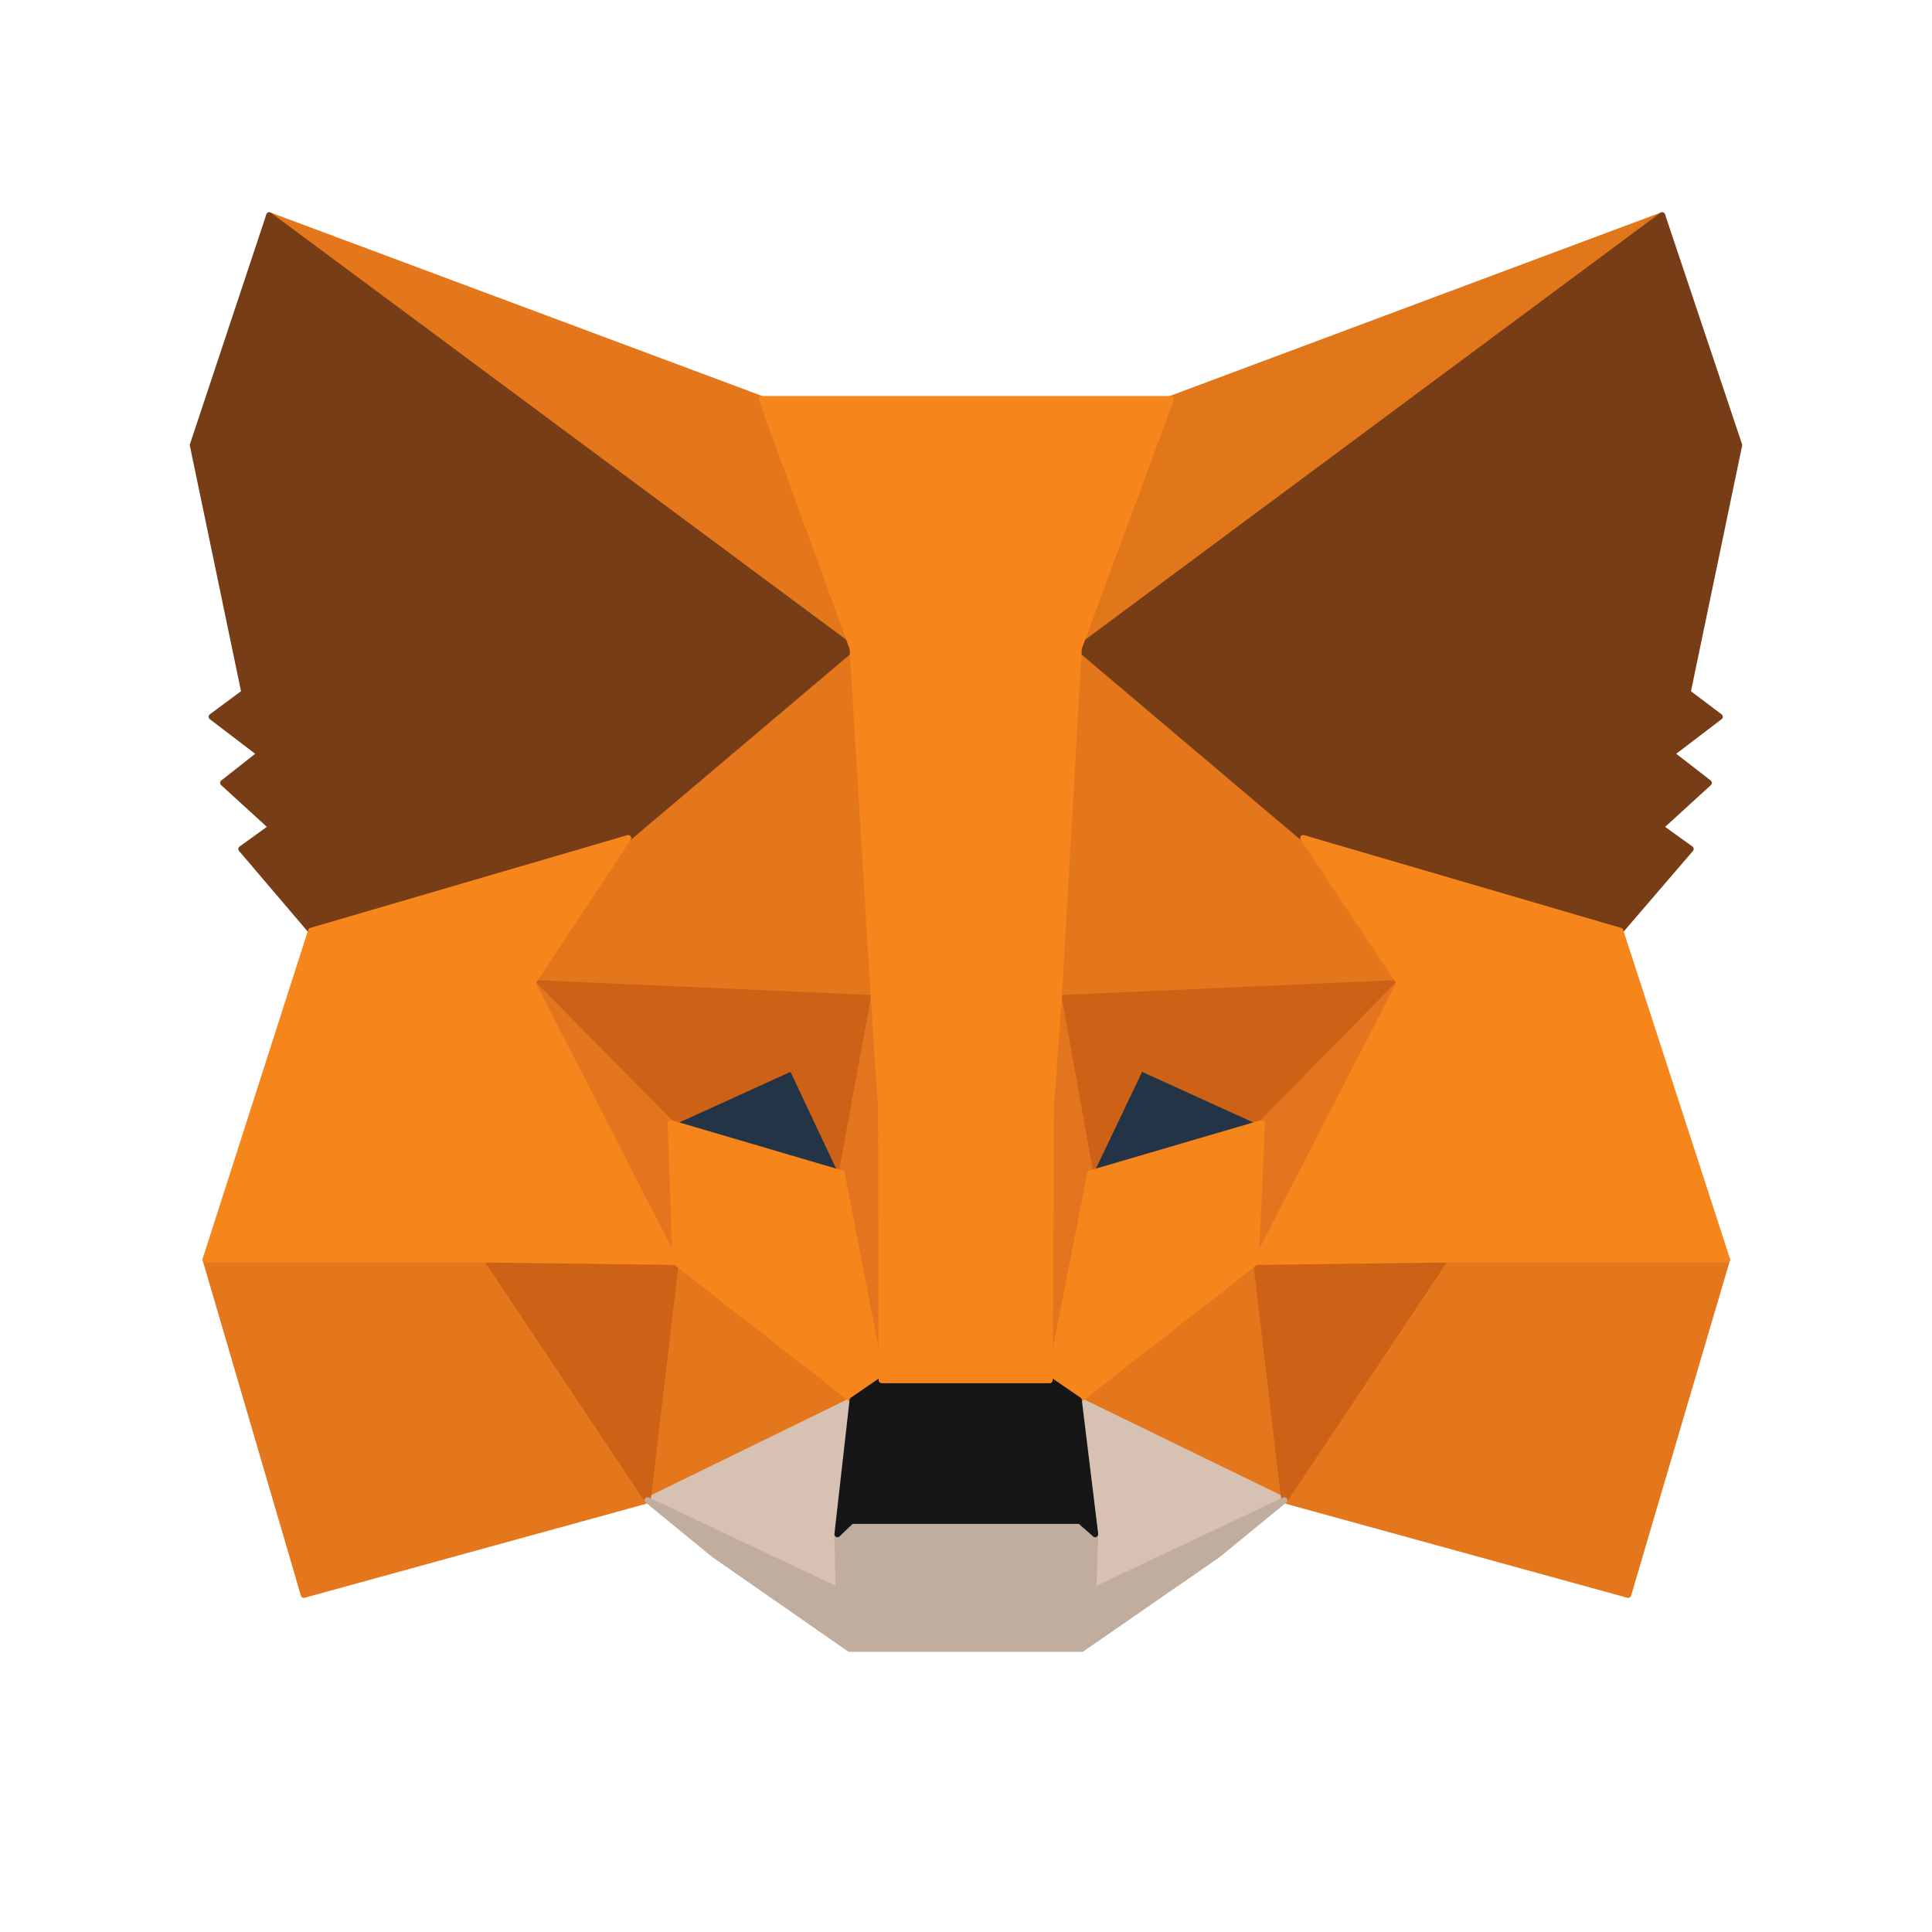
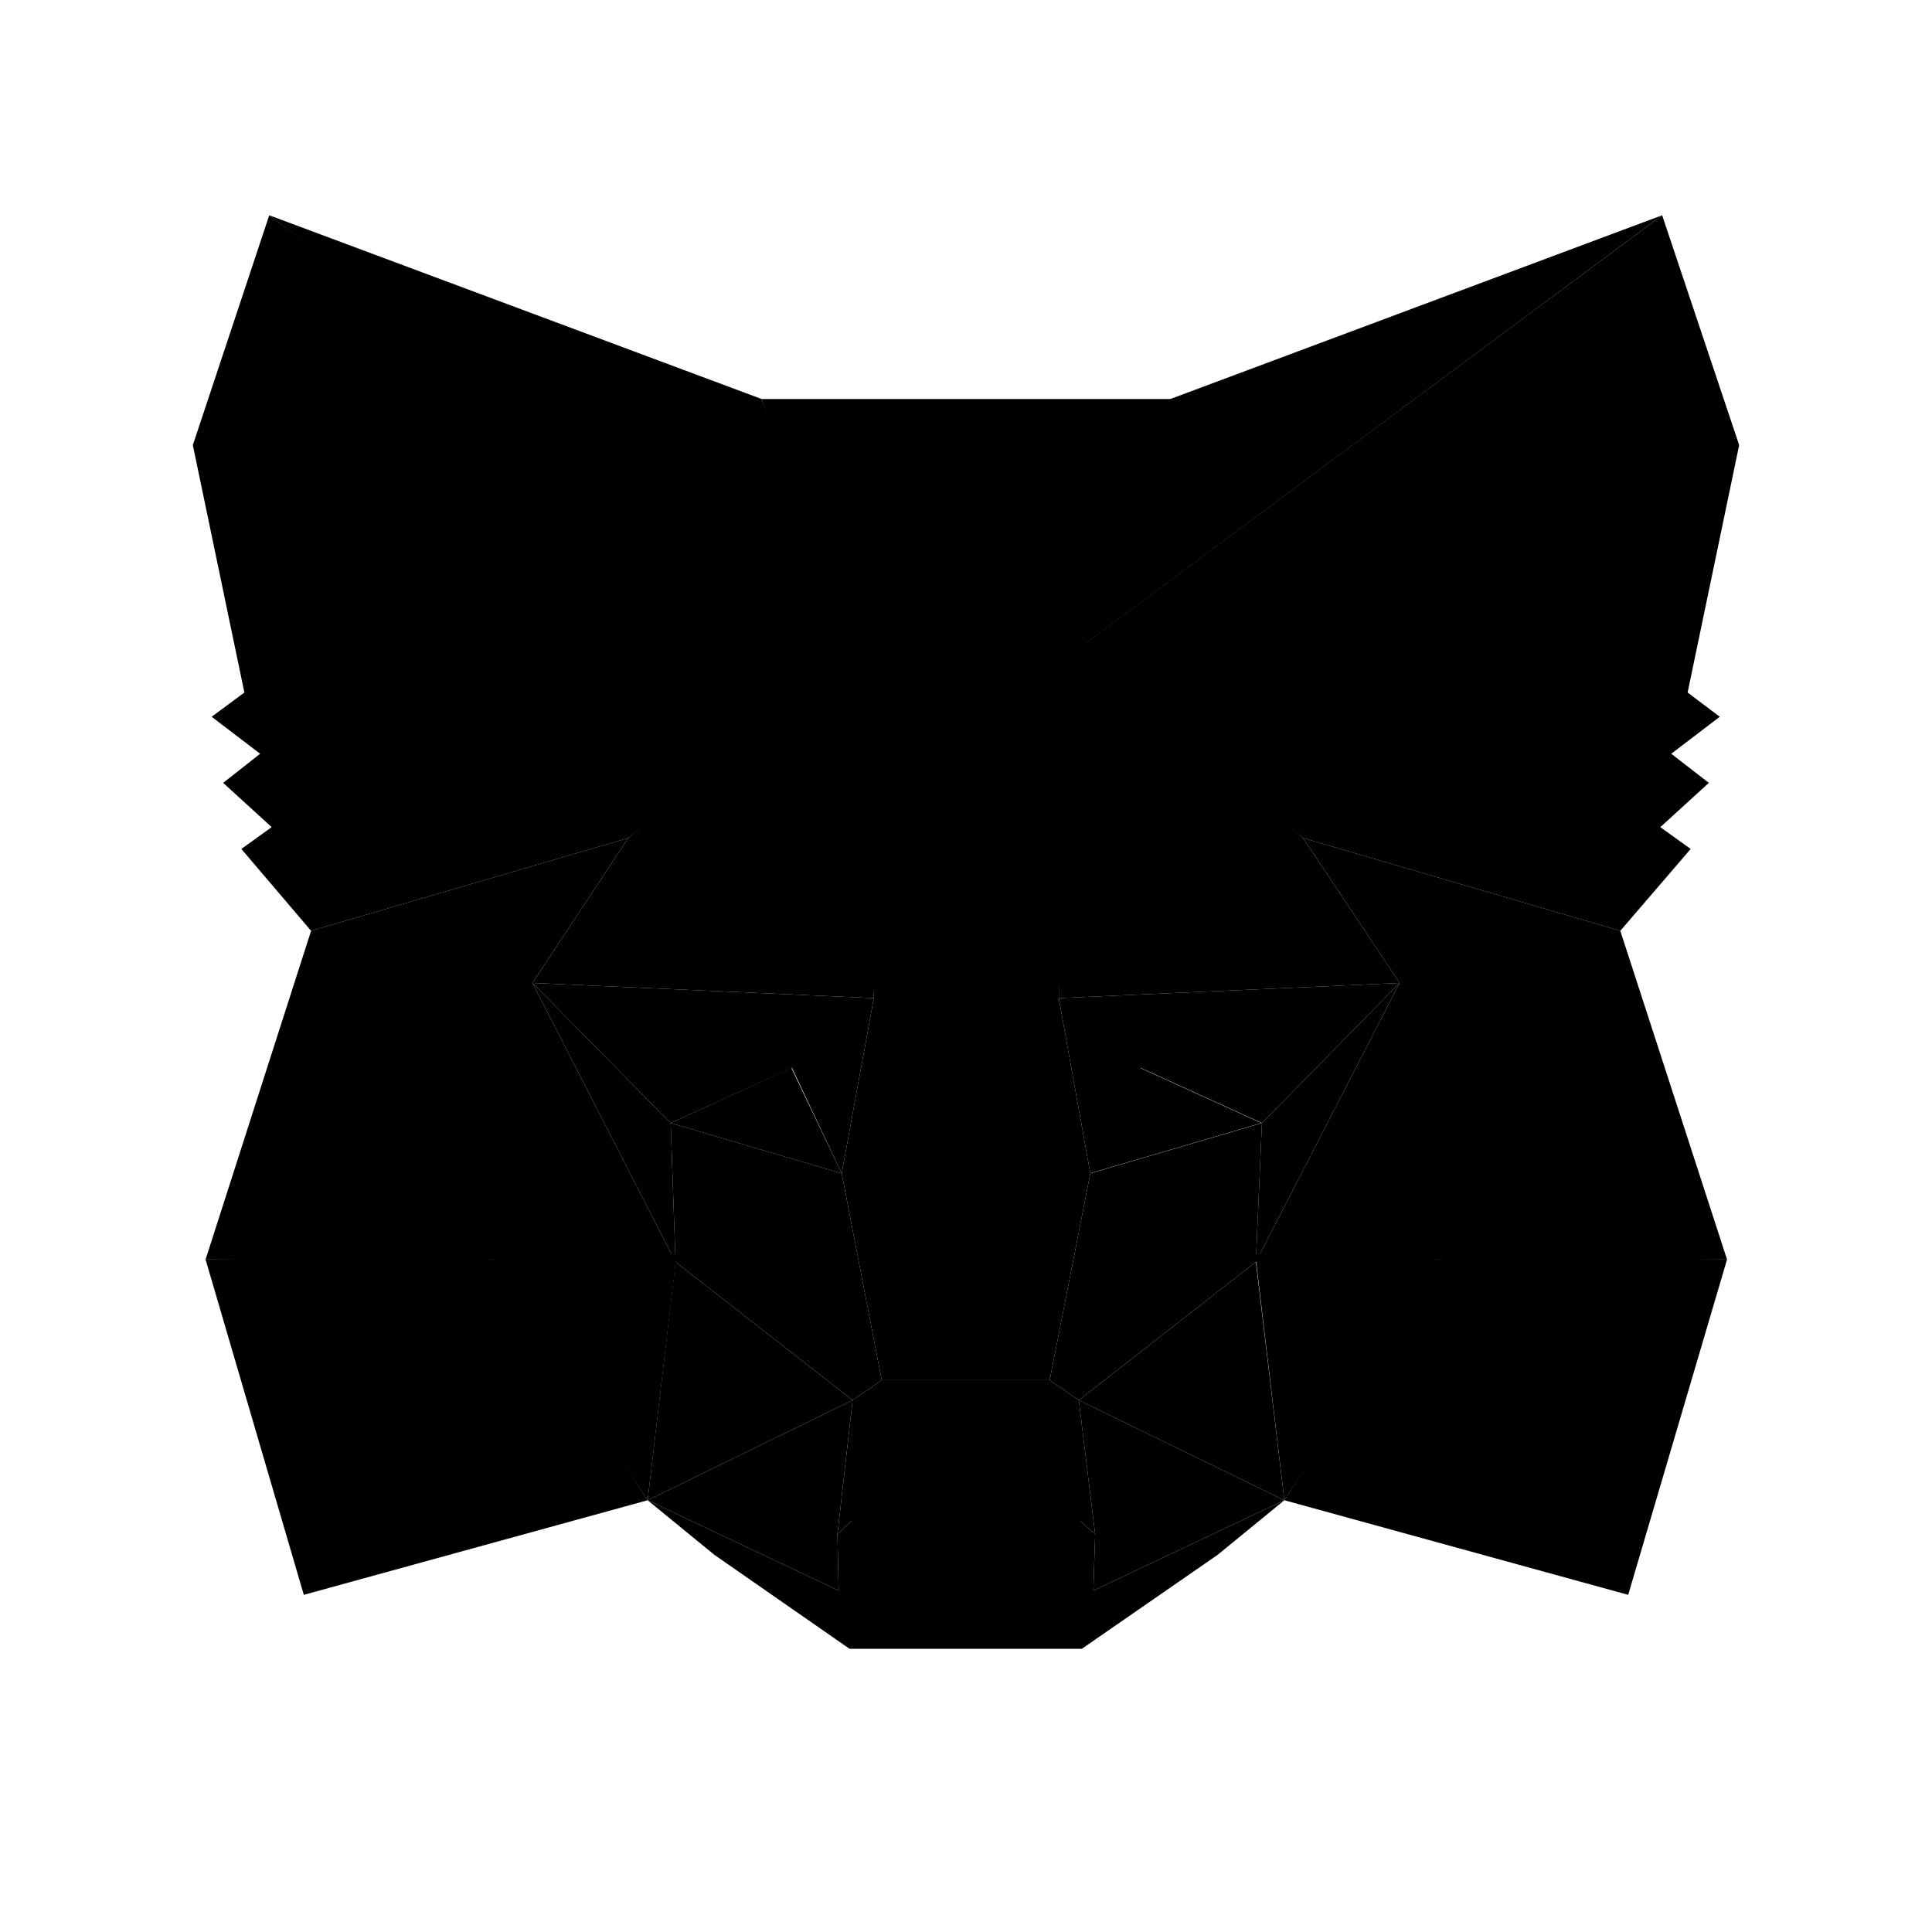
<svg xmlns="http://www.w3.org/2000/svg" version="1.1" id="Layer_1" x="0px" y="0px" viewBox="0 0 318.6 318.6" style="enable-background:new 0 0 318.6 318.6;" xml:space="preserve">
  <style type="text/css">
	.st0{fill:#E2761B;stroke:#E2761B;stroke-linecap:round;stroke-linejoin:round;}
	.st1{fill:#E4761B;stroke:#E4761B;stroke-linecap:round;stroke-linejoin:round;}
	.st2{fill:#D7C1B3;stroke:#D7C1B3;stroke-linecap:round;stroke-linejoin:round;}
	.st3{fill:#233447;stroke:#233447;stroke-linecap:round;stroke-linejoin:round;}
	.st4{fill:#CD6116;stroke:#CD6116;stroke-linecap:round;stroke-linejoin:round;}
	.st5{fill:#E4751F;stroke:#E4751F;stroke-linecap:round;stroke-linejoin:round;}
	.st6{fill:#F6851B;stroke:#F6851B;stroke-linecap:round;stroke-linejoin:round;}
	.st7{fill:#C0AD9E;stroke:#C0AD9E;stroke-linecap:round;stroke-linejoin:round;}
	.st8{fill:#161616;stroke:#161616;stroke-linecap:round;stroke-linejoin:round;}
	.st9{fill:#763D16;stroke:#763D16;stroke-linecap:round;stroke-linejoin:round;}
</style>
-   <polygon class="st0" points="274.1,35.5 174.6,109.4 193,65.8 " />
+   <polygon className="st0" points="274.1,35.5 174.6,109.4 193,65.8 " />
  <g>
-     <polygon class="st1" points="44.4,35.5 143.1,110.1 125.6,65.8  " />
-     <polygon class="st1" points="238.3,206.8 211.8,247.4 268.5,263 284.8,207.7  " />
-     <polygon class="st1" points="33.9,207.7 50.1,263 106.8,247.4 80.3,206.8  " />
-     <polygon class="st1" points="103.6,138.2 87.8,162.1 144.1,164.6 142.1,104.1  " />
-     <polygon class="st1" points="214.9,138.2 175.9,103.4 174.6,164.6 230.8,162.1  " />
-     <polygon class="st1" points="106.8,247.4 140.6,230.9 111.4,208.1  " />
-     <polygon class="st1" points="177.9,230.9 211.8,247.4 207.1,208.1  " />
+     <polygon className="st1" points="44.4,35.5 143.1,110.1 125.6,65.8  " />
+     <polygon className="st1" points="238.3,206.8 211.8,247.4 268.5,263 284.8,207.7  " />
+     <polygon className="st1" points="33.9,207.7 50.1,263 106.8,247.4 80.3,206.8  " />
+     <polygon className="st1" points="103.6,138.2 87.8,162.1 144.1,164.6 142.1,104.1  " />
+     <polygon className="st1" points="214.9,138.2 175.9,103.4 174.6,164.6 230.8,162.1  " />
+     <polygon className="st1" points="106.8,247.4 140.6,230.9 111.4,208.1  " />
+     <polygon className="st1" points="177.9,230.9 211.8,247.4 207.1,208.1  " />
  </g>
  <g>
-     <polygon class="st2" points="211.8,247.4 177.9,230.9 180.6,253 180.3,262.3  " />
-     <polygon class="st2" points="106.8,247.4 138.3,262.3 138.1,253 140.6,230.9  " />
+     <polygon className="st2" points="211.8,247.4 177.9,230.9 180.6,253 180.3,262.3  " />
+     <polygon className="st2" points="106.8,247.4 138.3,262.3 138.1,253 140.6,230.9  " />
  </g>
-   <polygon class="st3" points="138.8,193.5 110.6,185.2 130.5,176.1 " />
-   <polygon class="st3" points="179.7,193.5 188,176.1 208,185.2 " />
+   <polygon className="st3" points="138.8,193.5 110.6,185.2 130.5,176.1 " />
+   <polygon className="st3" points="179.7,193.5 188,176.1 208,185.2 " />
  <g>
-     <polygon class="st4" points="106.8,247.4 111.6,206.8 80.3,207.7  " />
-     <polygon class="st4" points="207,206.8 211.8,247.4 238.3,207.7  " />
-     <polygon class="st4" points="230.8,162.1 174.6,164.6 179.8,193.5 188.1,176.1 208.1,185.2  " />
-     <polygon class="st4" points="110.6,185.2 130.6,176.1 138.8,193.5 144.1,164.6 87.8,162.1  " />
+     <polygon className="st4" points="106.8,247.4 111.6,206.8 80.3,207.7  " />
+     <polygon className="st4" points="207,206.8 211.8,247.4 238.3,207.7  " />
+     <polygon className="st4" points="230.8,162.1 174.6,164.6 179.8,193.5 188.1,176.1 208.1,185.2  " />
+     <polygon className="st4" points="110.6,185.2 130.6,176.1 138.8,193.5 144.1,164.6 87.8,162.1  " />
  </g>
  <g>
-     <polygon class="st5" points="87.8,162.1 111.4,208.1 110.6,185.2  " />
-     <polygon class="st5" points="208.1,185.2 207.1,208.1 230.8,162.1  " />
-     <polygon class="st5" points="144.1,164.6 138.8,193.5 145.4,227.6 146.9,182.7  " />
-     <polygon class="st5" points="174.6,164.6 171.9,182.6 173.1,227.6 179.8,193.5  " />
+     <polygon className="st5" points="87.8,162.1 111.4,208.1 110.6,185.2  " />
+     <polygon className="st5" points="208.1,185.2 207.1,208.1 230.8,162.1  " />
+     <polygon className="st5" points="144.1,164.6 138.8,193.5 145.4,227.6 146.9,182.7  " />
+     <polygon className="st5" points="174.6,164.6 171.9,182.6 173.1,227.6 179.8,193.5  " />
  </g>
-   <polygon class="st6" points="179.8,193.5 173.1,227.6 177.9,230.9 207.1,208.1 208.1,185.2 " />
-   <polygon class="st6" points="110.6,185.2 111.4,208.1 140.6,230.9 145.4,227.6 138.8,193.5 " />
-   <polygon class="st7" points="180.3,262.3 180.6,253 178.1,250.8 140.4,250.8 138.1,253 138.3,262.3 106.8,247.4 117.8,256.4   140.1,271.9 178.4,271.9 200.8,256.4 211.8,247.4 " />
-   <polygon class="st8" points="177.9,230.9 173.1,227.6 145.4,227.6 140.6,230.9 138.1,253 140.4,250.8 178.1,250.8 180.6,253 " />
+   <polygon className="st6" points="179.8,193.5 173.1,227.6 177.9,230.9 207.1,208.1 208.1,185.2 " />
+   <polygon className="st6" points="110.6,185.2 111.4,208.1 140.6,230.9 145.4,227.6 138.8,193.5 " />
+   <polygon className="st7" points="180.3,262.3 180.6,253 178.1,250.8 140.4,250.8 138.1,253 138.3,262.3 106.8,247.4 117.8,256.4   140.1,271.9 178.4,271.9 200.8,256.4 211.8,247.4 " />
+   <polygon className="st8" points="177.9,230.9 173.1,227.6 145.4,227.6 140.6,230.9 138.1,253 140.4,250.8 178.1,250.8 180.6,253 " />
  <g>
-     <polygon class="st9" points="278.3,114.2 286.8,73.4 274.1,35.5 177.9,106.9 214.9,138.2 267.2,153.5 278.8,140 273.8,136.4    281.8,129.1 275.6,124.3 283.6,118.2  " />
-     <polygon class="st9" points="31.8,73.4 40.3,114.2 34.9,118.2 42.9,124.3 36.8,129.1 44.8,136.4 39.8,140 51.3,153.5 103.6,138.2    140.6,106.9 44.4,35.5  " />
+     <polygon className="st9" points="278.3,114.2 286.8,73.4 274.1,35.5 177.9,106.9 214.9,138.2 267.2,153.5 278.8,140 273.8,136.4    281.8,129.1 275.6,124.3 283.6,118.2  " />
+     <polygon className="st9" points="31.8,73.4 40.3,114.2 34.9,118.2 42.9,124.3 36.8,129.1 44.8,136.4 39.8,140 51.3,153.5 103.6,138.2    140.6,106.9 44.4,35.5  " />
  </g>
-   <polygon class="st6" points="267.2,153.5 214.9,138.2 230.8,162.1 207.1,208.1 238.3,207.7 284.8,207.7 " />
-   <polygon class="st6" points="103.6,138.2 51.3,153.5 33.9,207.7 80.3,207.7 111.4,208.1 87.8,162.1 " />
-   <polygon class="st6" points="174.6,164.6 177.9,106.9 193.1,65.8 125.6,65.8 140.6,106.9 144.1,164.6 145.3,182.8 145.4,227.6   173.1,227.6 173.3,182.8 " />
+   <polygon className="st6" points="267.2,153.5 214.9,138.2 230.8,162.1 207.1,208.1 238.3,207.7 284.8,207.7 " />
+   <polygon className="st6" points="103.6,138.2 51.3,153.5 33.9,207.7 80.3,207.7 111.4,208.1 87.8,162.1 " />
+   <polygon className="st6" points="174.6,164.6 177.9,106.9 193.1,65.8 125.6,65.8 140.6,106.9 144.1,164.6 145.3,182.8 145.4,227.6   173.1,227.6 173.3,182.8 " />
</svg>
